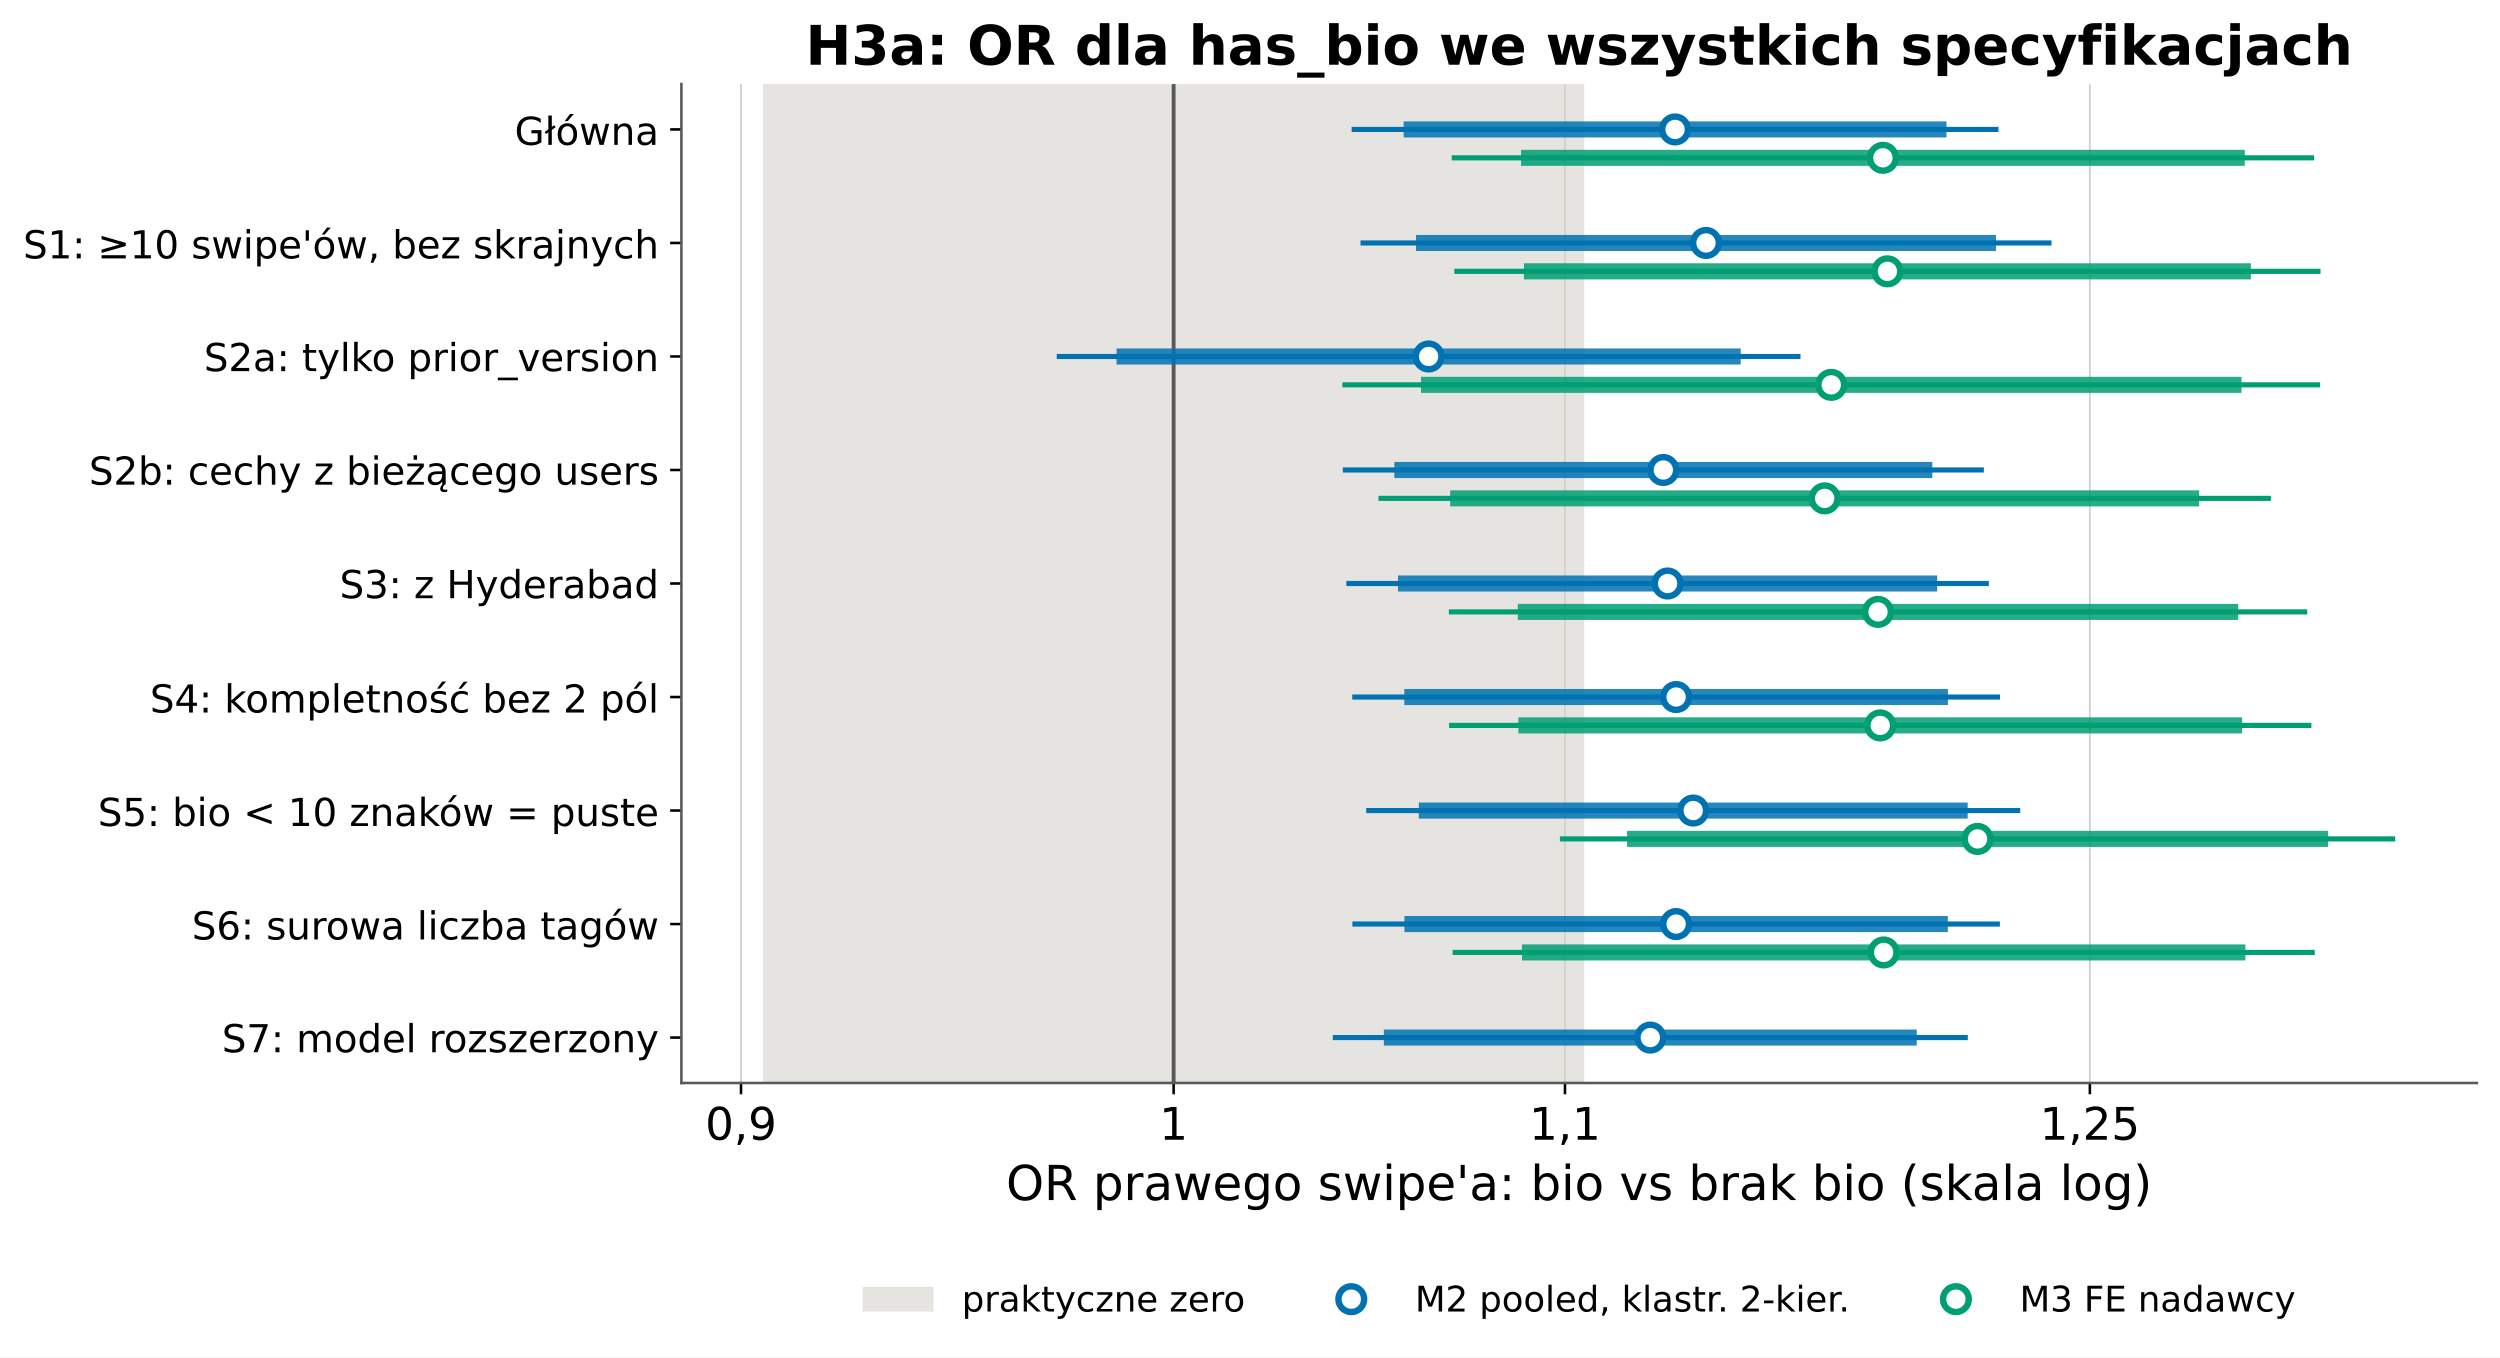
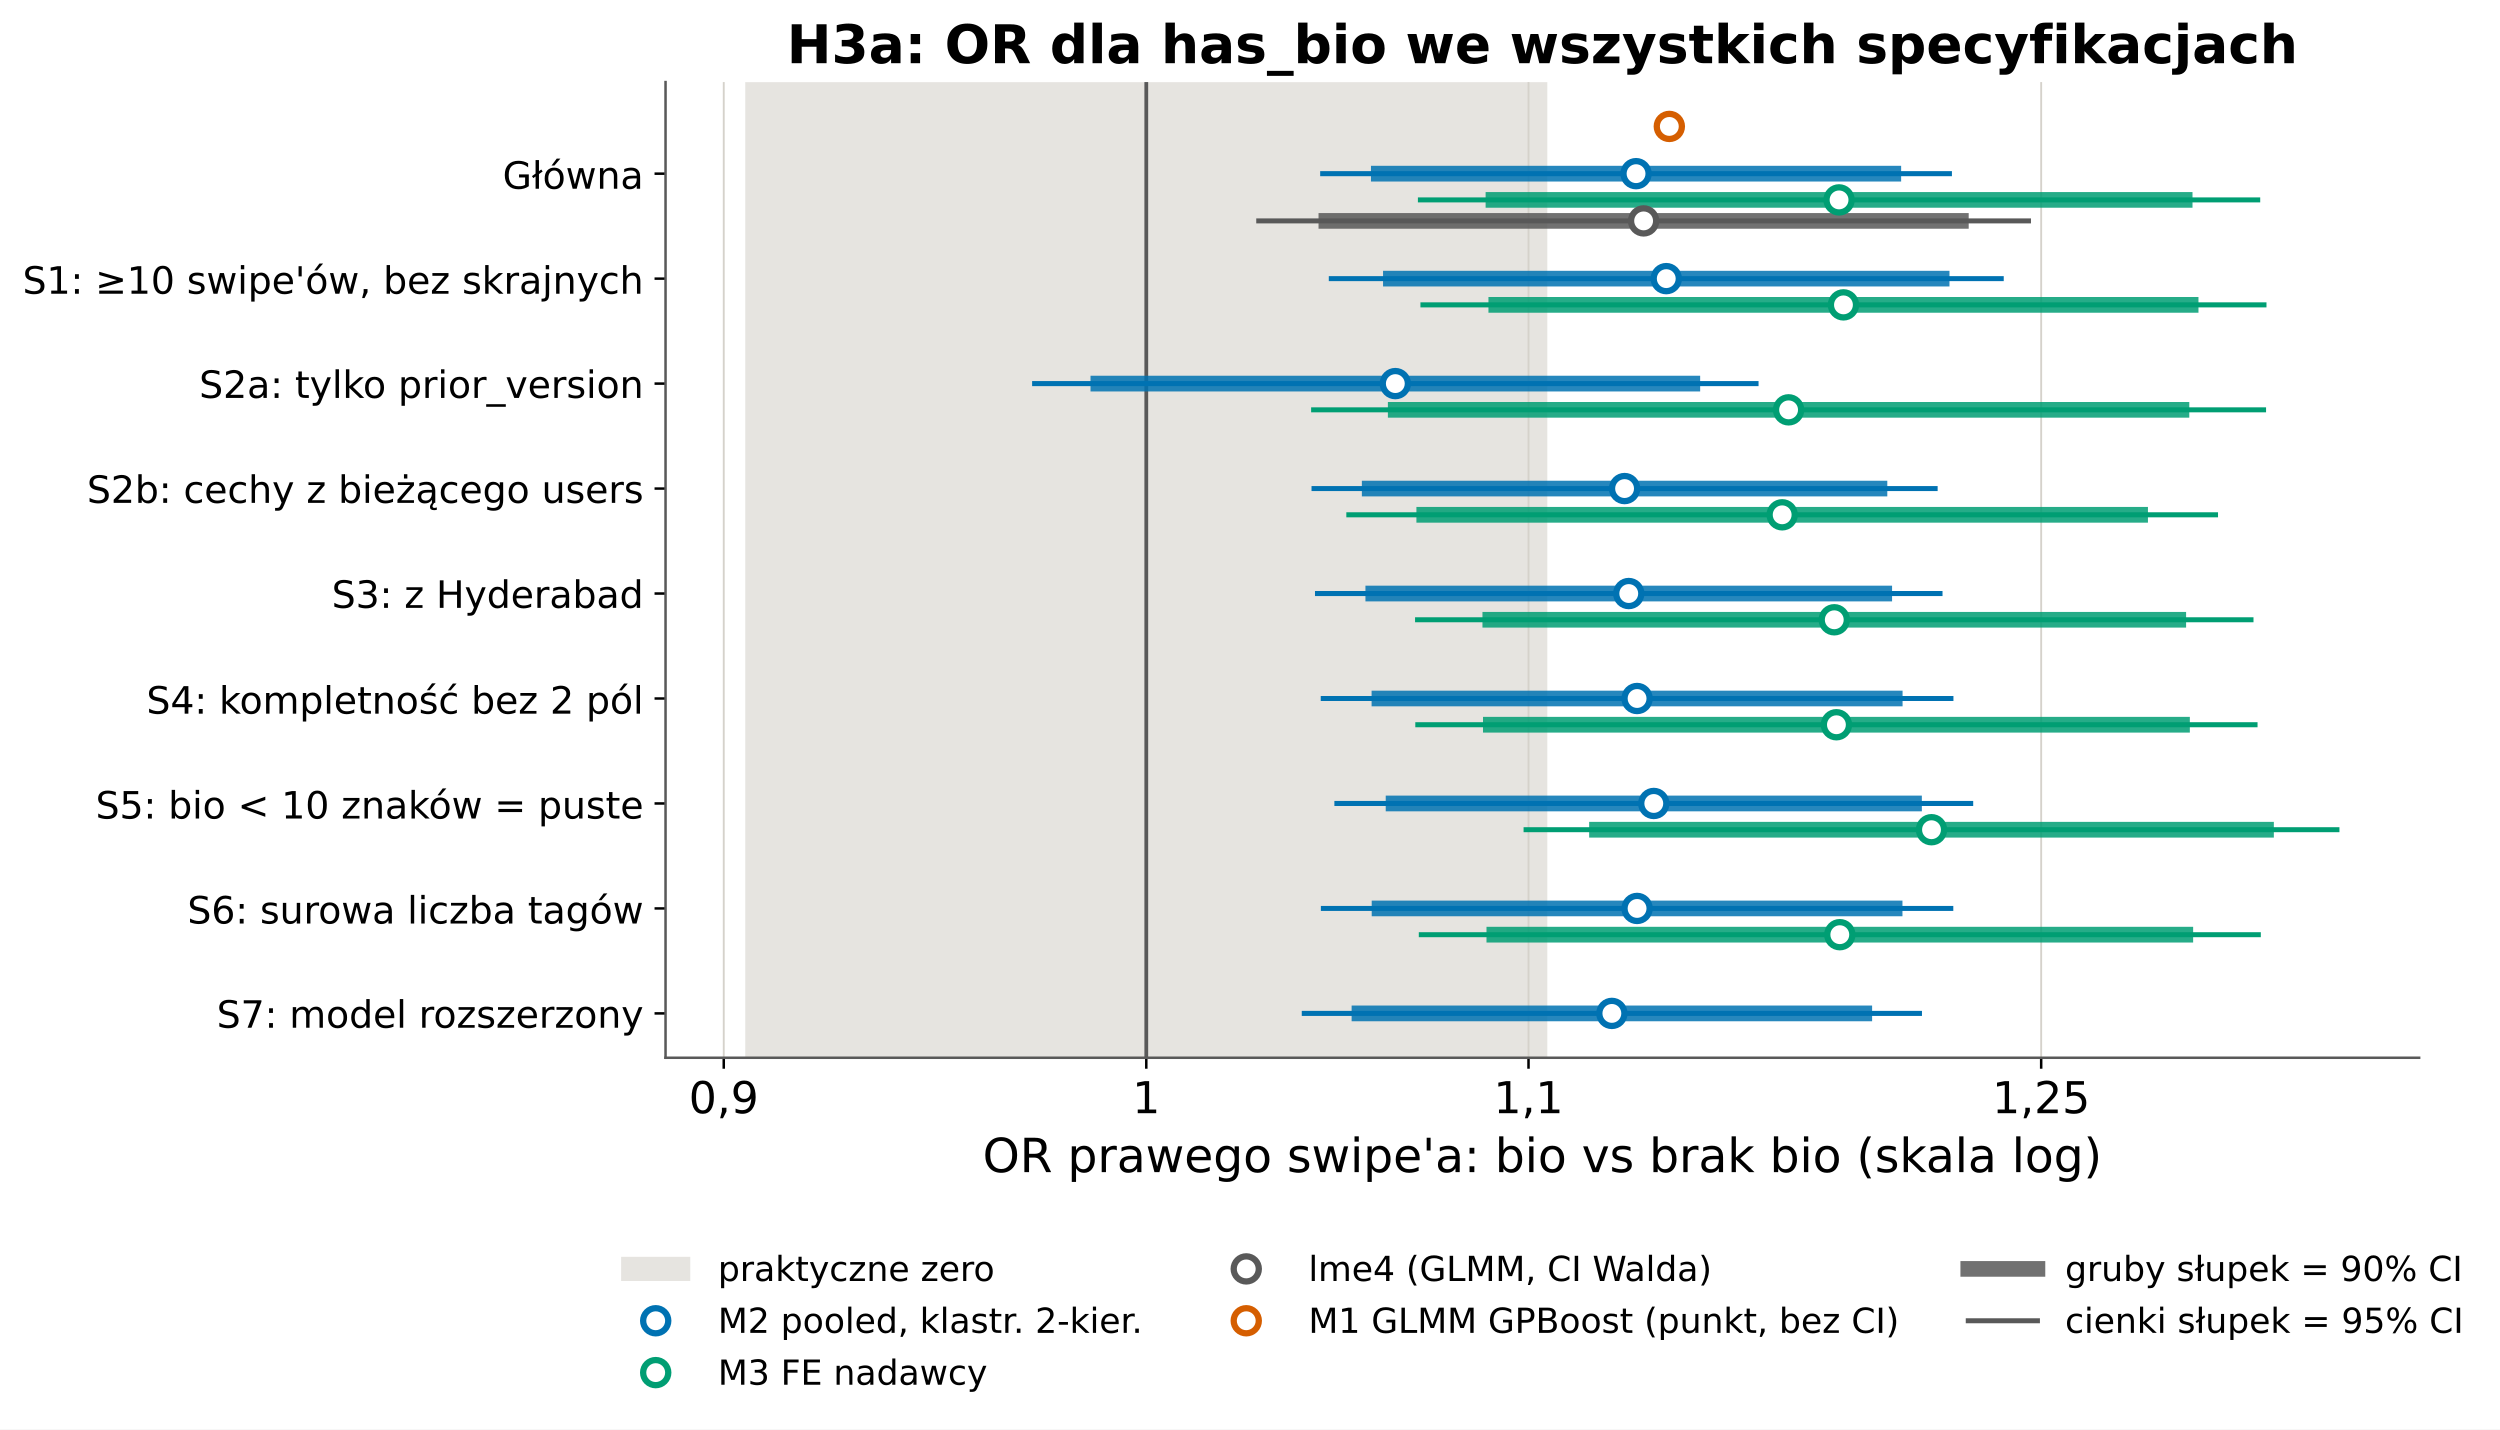
- <svg xmlns="http://www.w3.org/2000/svg" xmlns:xlink="http://www.w3.org/1999/xlink" width="776.976pt" height="421.861pt" viewBox="0 0 776.976 421.861" version="1.1">
+ <svg xmlns="http://www.w3.org/2000/svg" xmlns:xlink="http://www.w3.org/1999/xlink" width="795.506pt" height="454.863pt" viewBox="0 0 795.506 454.863" version="1.1">
  <defs>
    <style type="text/css">*{stroke-linejoin: round; stroke-linecap: butt}</style>
  </defs>
  <g id="figure_1">
    <g id="patch_1">
-       <path d="M 0 421.861 L 776.976 421.861 L 776.976 0 L 0 0 z " style="fill: #ffffff" />
+       <path d="M 0 454.863 L 795.506 454.863 L 795.506 0 L 0 0 z " style="fill: #ffffff" />
    </g>
    <g id="axes_1">
      <g id="patch_2">
        <path d="M 211.776 336.581 L 769.776 336.581 L 769.776 26.117 L 211.776 26.117 z " style="fill: #ffffff" />
      </g>
      <g id="matplotlib.axis_1">
        <g id="xtick_1">
          <g id="line2d_1">
-             <path d="M 230.299 336.581 L 230.299 26.117 " clip-path="url(#p1f4862383b)" style="fill: none; stroke: #d5d2cb; stroke-width: 0.6; stroke-linecap: square" />
+             <path d="M 230.299 336.581 L 230.299 26.117 " clip-path="url(#p6314458e68)" style="fill: none; stroke: #d5d2cb; stroke-width: 0.6; stroke-linecap: square" />
          </g>
          <g id="line2d_2">
            <defs>
-               <path id="m405047cd92" d="M 0 0 L 0 3.5 " style="stroke: #000000; stroke-width: 0.8" />
+               <path id="m872e230ffb" d="M 0 0 L 0 3.5 " style="stroke: #000000; stroke-width: 0.8" />
            </defs>
            <g>
-               <use xlink:href="#m405047cd92" x="230.299" y="336.581" style="stroke: #000000; stroke-width: 0.8" />
+               <use xlink:href="#m872e230ffb" x="230.299" y="336.581" style="stroke: #000000; stroke-width: 0.8" />
            </g>
          </g>
          <g id="text_1">
            <text style="font-size: 14px; font-family: 'DejaVu Sans', 'Bitstream Vera Sans', 'Computer Modern Sans Serif', 'Lucida Grande', 'Verdana', 'Geneva', 'Lucid', 'Arial', 'Helvetica', 'Avant Garde', sans-serif; text-anchor: middle" x="230.299" y="354.218" transform="rotate(-0 230.2993 354.2181)">0,9</text>
          </g>
        </g>
        <g id="xtick_2">
          <g id="line2d_3">
-             <path d="M 364.751 336.581 L 364.751 26.117 " clip-path="url(#p1f4862383b)" style="fill: none; stroke: #d5d2cb; stroke-width: 0.6; stroke-linecap: square" />
+             <path d="M 364.751 336.581 L 364.751 26.117 " clip-path="url(#p6314458e68)" style="fill: none; stroke: #d5d2cb; stroke-width: 0.6; stroke-linecap: square" />
          </g>
          <g id="line2d_4">
            <g>
-               <use xlink:href="#m405047cd92" x="364.751" y="336.581" style="stroke: #000000; stroke-width: 0.8" />
+               <use xlink:href="#m872e230ffb" x="364.751" y="336.581" style="stroke: #000000; stroke-width: 0.8" />
            </g>
          </g>
          <g id="text_2">
            <text style="font-size: 14px; font-family: 'DejaVu Sans', 'Bitstream Vera Sans', 'Computer Modern Sans Serif', 'Lucida Grande', 'Verdana', 'Geneva', 'Lucid', 'Arial', 'Helvetica', 'Avant Garde', sans-serif; text-anchor: middle" x="364.751" y="354.218" transform="rotate(-0 364.7507 354.2181)">1</text>
          </g>
        </g>
        <g id="xtick_3">
          <g id="line2d_5">
-             <path d="M 486.377 336.581 L 486.377 26.117 " clip-path="url(#p1f4862383b)" style="fill: none; stroke: #d5d2cb; stroke-width: 0.6; stroke-linecap: square" />
+             <path d="M 486.377 336.581 L 486.377 26.117 " clip-path="url(#p6314458e68)" style="fill: none; stroke: #d5d2cb; stroke-width: 0.6; stroke-linecap: square" />
          </g>
          <g id="line2d_6">
            <g>
-               <use xlink:href="#m405047cd92" x="486.377" y="336.581" style="stroke: #000000; stroke-width: 0.8" />
+               <use xlink:href="#m872e230ffb" x="486.377" y="336.581" style="stroke: #000000; stroke-width: 0.8" />
            </g>
          </g>
          <g id="text_3">
            <text style="font-size: 14px; font-family: 'DejaVu Sans', 'Bitstream Vera Sans', 'Computer Modern Sans Serif', 'Lucida Grande', 'Verdana', 'Geneva', 'Lucid', 'Arial', 'Helvetica', 'Avant Garde', sans-serif; text-anchor: middle" x="486.377" y="354.218" transform="rotate(-0 486.3767 354.2181)">1,1</text>
          </g>
        </g>
        <g id="xtick_4">
          <g id="line2d_7">
-             <path d="M 649.506 336.581 L 649.506 26.117 " clip-path="url(#p1f4862383b)" style="fill: none; stroke: #d5d2cb; stroke-width: 0.6; stroke-linecap: square" />
+             <path d="M 649.506 336.581 L 649.506 26.117 " clip-path="url(#p6314458e68)" style="fill: none; stroke: #d5d2cb; stroke-width: 0.6; stroke-linecap: square" />
          </g>
          <g id="line2d_8">
            <g>
-               <use xlink:href="#m405047cd92" x="649.506" y="336.581" style="stroke: #000000; stroke-width: 0.8" />
+               <use xlink:href="#m872e230ffb" x="649.506" y="336.581" style="stroke: #000000; stroke-width: 0.8" />
            </g>
          </g>
          <g id="text_4">
            <text style="font-size: 14px; font-family: 'DejaVu Sans', 'Bitstream Vera Sans', 'Computer Modern Sans Serif', 'Lucida Grande', 'Verdana', 'Geneva', 'Lucid', 'Arial', 'Helvetica', 'Avant Garde', sans-serif; text-anchor: middle" x="649.506" y="354.218" transform="rotate(-0 649.5059 354.2181)">1,25</text>
          </g>
        </g>
        <g id="text_5">
          <text style="font-size: 15px; font-family: 'DejaVu Sans', 'Bitstream Vera Sans', 'Computer Modern Sans Serif', 'Lucida Grande', 'Verdana', 'Geneva', 'Lucid', 'Arial', 'Helvetica', 'Avant Garde', sans-serif; text-anchor: middle" x="490.776" y="372.979" transform="rotate(-0 490.7763 372.979)">OR prawego swipe'a: bio vs brak bio (skala log)</text>
        </g>
      </g>
      <g id="matplotlib.axis_2">
        <g id="ytick_1">
          <g id="line2d_9">
            <defs>
-               <path id="mf02995261e" d="M 0 0 L -3.5 0 " style="stroke: #000000; stroke-width: 0.8" />
+               <path id="ma5d83b7973" d="M 0 0 L -3.5 0 " style="stroke: #000000; stroke-width: 0.8" />
            </defs>
            <g>
-               <use xlink:href="#mf02995261e" x="211.776" y="40.229" style="stroke: #000000; stroke-width: 0.8" />
+               <use xlink:href="#ma5d83b7973" x="211.776" y="55.26" style="stroke: #000000; stroke-width: 0.8" />
            </g>
          </g>
          <g id="text_6">
-             <text style="font-size: 12px; font-family: 'DejaVu Sans', 'Bitstream Vera Sans', 'Computer Modern Sans Serif', 'Lucida Grande', 'Verdana', 'Geneva', 'Lucid', 'Arial', 'Helvetica', 'Avant Garde', sans-serif; text-anchor: end" x="204.776" y="45.028" transform="rotate(-0 204.7763 45.02841)">Główna</text>
+             <text style="font-size: 12px; font-family: 'DejaVu Sans', 'Bitstream Vera Sans', 'Computer Modern Sans Serif', 'Lucida Grande', 'Verdana', 'Geneva', 'Lucid', 'Arial', 'Helvetica', 'Avant Garde', sans-serif; text-anchor: end" x="204.776" y="60.059" transform="rotate(-0 204.7763 60.05894)">Główna</text>
          </g>
        </g>
        <g id="ytick_2">
          <g id="line2d_10">
            <g>
-               <use xlink:href="#mf02995261e" x="211.776" y="75.509" style="stroke: #000000; stroke-width: 0.8" />
+               <use xlink:href="#ma5d83b7973" x="211.776" y="88.661" style="stroke: #000000; stroke-width: 0.8" />
            </g>
          </g>
          <g id="text_7">
-             <text style="font-size: 12px; font-family: 'DejaVu Sans', 'Bitstream Vera Sans', 'Computer Modern Sans Serif', 'Lucida Grande', 'Verdana', 'Geneva', 'Lucid', 'Arial', 'Helvetica', 'Avant Garde', sans-serif; text-anchor: end" x="204.776" y="80.308" transform="rotate(-0 204.7763 80.30841)">S1: ≥10 swipe'ów, bez skrajnych</text>
+             <text style="font-size: 12px; font-family: 'DejaVu Sans', 'Bitstream Vera Sans', 'Computer Modern Sans Serif', 'Lucida Grande', 'Verdana', 'Geneva', 'Lucid', 'Arial', 'Helvetica', 'Avant Garde', sans-serif; text-anchor: end" x="204.776" y="93.46" transform="rotate(-0 204.7763 93.46012)">S1: ≥10 swipe'ów, bez skrajnych</text>
          </g>
        </g>
        <g id="ytick_3">
          <g id="line2d_11">
            <g>
-               <use xlink:href="#mf02995261e" x="211.776" y="110.789" style="stroke: #000000; stroke-width: 0.8" />
+               <use xlink:href="#ma5d83b7973" x="211.776" y="122.062" style="stroke: #000000; stroke-width: 0.8" />
            </g>
          </g>
          <g id="text_8">
-             <text style="font-size: 12px; font-family: 'DejaVu Sans', 'Bitstream Vera Sans', 'Computer Modern Sans Serif', 'Lucida Grande', 'Verdana', 'Geneva', 'Lucid', 'Arial', 'Helvetica', 'Avant Garde', sans-serif; text-anchor: end" x="204.776" y="115.348" transform="rotate(-0 204.7763 115.3484)">S2a: tylko prior_version</text>
+             <text style="font-size: 12px; font-family: 'DejaVu Sans', 'Bitstream Vera Sans', 'Computer Modern Sans Serif', 'Lucida Grande', 'Verdana', 'Geneva', 'Lucid', 'Arial', 'Helvetica', 'Avant Garde', sans-serif; text-anchor: end" x="204.776" y="126.621" transform="rotate(-0 204.7763 126.6213)">S2a: tylko prior_version</text>
          </g>
        </g>
        <g id="ytick_4">
          <g id="line2d_12">
            <g>
-               <use xlink:href="#mf02995261e" x="211.776" y="146.069" style="stroke: #000000; stroke-width: 0.8" />
+               <use xlink:href="#ma5d83b7973" x="211.776" y="155.463" style="stroke: #000000; stroke-width: 0.8" />
            </g>
          </g>
          <g id="text_9">
-             <text style="font-size: 12px; font-family: 'DejaVu Sans', 'Bitstream Vera Sans', 'Computer Modern Sans Serif', 'Lucida Grande', 'Verdana', 'Geneva', 'Lucid', 'Arial', 'Helvetica', 'Avant Garde', sans-serif; text-anchor: end" x="204.776" y="150.628" transform="rotate(-0 204.7763 150.6284)">S2b: cechy z bieżącego users</text>
+             <text style="font-size: 12px; font-family: 'DejaVu Sans', 'Bitstream Vera Sans', 'Computer Modern Sans Serif', 'Lucida Grande', 'Verdana', 'Geneva', 'Lucid', 'Arial', 'Helvetica', 'Avant Garde', sans-serif; text-anchor: end" x="204.776" y="160.022" transform="rotate(-0 204.7763 160.0225)">S2b: cechy z bieżącego users</text>
          </g>
        </g>
        <g id="ytick_5">
          <g id="line2d_13">
            <g>
-               <use xlink:href="#mf02995261e" x="211.776" y="181.349" style="stroke: #000000; stroke-width: 0.8" />
+               <use xlink:href="#ma5d83b7973" x="211.776" y="188.865" style="stroke: #000000; stroke-width: 0.8" />
            </g>
          </g>
          <g id="text_10">
-             <text style="font-size: 12px; font-family: 'DejaVu Sans', 'Bitstream Vera Sans', 'Computer Modern Sans Serif', 'Lucida Grande', 'Verdana', 'Geneva', 'Lucid', 'Arial', 'Helvetica', 'Avant Garde', sans-serif; text-anchor: end" x="204.776" y="185.908" transform="rotate(-0 204.7763 185.9084)">S3: z Hyderabad</text>
+             <text style="font-size: 12px; font-family: 'DejaVu Sans', 'Bitstream Vera Sans', 'Computer Modern Sans Serif', 'Lucida Grande', 'Verdana', 'Geneva', 'Lucid', 'Arial', 'Helvetica', 'Avant Garde', sans-serif; text-anchor: end" x="204.776" y="193.424" transform="rotate(-0 204.7763 193.4237)">S3: z Hyderabad</text>
          </g>
        </g>
        <g id="ytick_6">
          <g id="line2d_14">
            <g>
-               <use xlink:href="#mf02995261e" x="211.776" y="216.629" style="stroke: #000000; stroke-width: 0.8" />
+               <use xlink:href="#ma5d83b7973" x="211.776" y="222.266" style="stroke: #000000; stroke-width: 0.8" />
            </g>
          </g>
          <g id="text_11">
-             <text style="font-size: 12px; font-family: 'DejaVu Sans', 'Bitstream Vera Sans', 'Computer Modern Sans Serif', 'Lucida Grande', 'Verdana', 'Geneva', 'Lucid', 'Arial', 'Helvetica', 'Avant Garde', sans-serif; text-anchor: end" x="204.776" y="221.449" transform="rotate(-0 204.7763 221.449)">S4: kompletność bez 2 pól</text>
+             <text style="font-size: 12px; font-family: 'DejaVu Sans', 'Bitstream Vera Sans', 'Computer Modern Sans Serif', 'Lucida Grande', 'Verdana', 'Geneva', 'Lucid', 'Arial', 'Helvetica', 'Avant Garde', sans-serif; text-anchor: end" x="204.776" y="227.085" transform="rotate(-0 204.7763 227.0855)">S4: kompletność bez 2 pól</text>
          </g>
        </g>
        <g id="ytick_7">
          <g id="line2d_15">
            <g>
-               <use xlink:href="#mf02995261e" x="211.776" y="251.909" style="stroke: #000000; stroke-width: 0.8" />
+               <use xlink:href="#ma5d83b7973" x="211.776" y="255.667" style="stroke: #000000; stroke-width: 0.8" />
            </g>
          </g>
          <g id="text_12">
-             <text style="font-size: 12px; font-family: 'DejaVu Sans', 'Bitstream Vera Sans', 'Computer Modern Sans Serif', 'Lucida Grande', 'Verdana', 'Geneva', 'Lucid', 'Arial', 'Helvetica', 'Avant Garde', sans-serif; text-anchor: end" x="204.776" y="256.708" transform="rotate(-0 204.7763 256.7084)">S5: bio &lt; 10 znaków = puste</text>
+             <text style="font-size: 12px; font-family: 'DejaVu Sans', 'Bitstream Vera Sans', 'Computer Modern Sans Serif', 'Lucida Grande', 'Verdana', 'Geneva', 'Lucid', 'Arial', 'Helvetica', 'Avant Garde', sans-serif; text-anchor: end" x="204.776" y="260.466" transform="rotate(-0 204.7763 260.466)">S5: bio &lt; 10 znaków = puste</text>
          </g>
        </g>
        <g id="ytick_8">
          <g id="line2d_16">
            <g>
-               <use xlink:href="#mf02995261e" x="211.776" y="287.189" style="stroke: #000000; stroke-width: 0.8" />
+               <use xlink:href="#ma5d83b7973" x="211.776" y="289.068" style="stroke: #000000; stroke-width: 0.8" />
            </g>
          </g>
          <g id="text_13">
-             <text style="font-size: 12px; font-family: 'DejaVu Sans', 'Bitstream Vera Sans', 'Computer Modern Sans Serif', 'Lucida Grande', 'Verdana', 'Geneva', 'Lucid', 'Arial', 'Helvetica', 'Avant Garde', sans-serif; text-anchor: end" x="204.776" y="291.988" transform="rotate(-0 204.7763 291.9884)">S6: surowa liczba tagów</text>
+             <text style="font-size: 12px; font-family: 'DejaVu Sans', 'Bitstream Vera Sans', 'Computer Modern Sans Serif', 'Lucida Grande', 'Verdana', 'Geneva', 'Lucid', 'Arial', 'Helvetica', 'Avant Garde', sans-serif; text-anchor: end" x="204.776" y="293.867" transform="rotate(-0 204.7763 293.8672)">S6: surowa liczba tagów</text>
          </g>
        </g>
        <g id="ytick_9">
          <g id="line2d_17">
            <g>
-               <use xlink:href="#mf02995261e" x="211.776" y="322.469" style="stroke: #000000; stroke-width: 0.8" />
+               <use xlink:href="#ma5d83b7973" x="211.776" y="322.469" style="stroke: #000000; stroke-width: 0.8" />
            </g>
          </g>
          <g id="text_14">
            <text style="font-size: 12px; font-family: 'DejaVu Sans', 'Bitstream Vera Sans', 'Computer Modern Sans Serif', 'Lucida Grande', 'Verdana', 'Geneva', 'Lucid', 'Arial', 'Helvetica', 'Avant Garde', sans-serif; text-anchor: end" x="204.776" y="327.028" transform="rotate(-0 204.7763 327.0284)">S7: model rozszerzony</text>
          </g>
        </g>
      </g>
      <g id="patch_3">
-         <path d="M 237.14 336.581 L 492.361 336.581 L 492.361 26.117 L 237.14 26.117 z " clip-path="url(#p1f4862383b)" style="fill: #d5d2cb; opacity: 0.6" />
+         <path d="M 237.14 336.581 L 492.361 336.581 L 492.361 26.117 L 237.14 26.117 z " clip-path="url(#p6314458e68)" style="fill: #d5d2cb; opacity: 0.6" />
      </g>
      <g id="line2d_18">
-         <path d="M 364.751 336.581 L 364.751 26.117 " clip-path="url(#p1f4862383b)" style="fill: none; stroke: #595959; stroke-width: 1.2; stroke-linecap: square" />
+         <path d="M 364.751 336.581 L 364.751 26.117 " clip-path="url(#p6314458e68)" style="fill: none; stroke: #595959; stroke-width: 1.2; stroke-linecap: square" />
      </g>
      <g id="LineCollection_1">
-         <path d="M 420.082 40.229 L 621.108 40.229 " clip-path="url(#p1f4862383b)" style="fill: none; stroke: #0072b2; stroke-width: 1.6" />
+         <path d="M 420.082 55.26 L 621.108 55.26 " clip-path="url(#p6314458e68)" style="fill: none; stroke: #0072b2; stroke-width: 1.6" />
      </g>
      <g id="LineCollection_2">
-         <path d="M 436.242 40.229 L 604.949 40.229 " clip-path="url(#p1f4862383b)" style="fill: none; stroke: #0072b2; stroke-opacity: 0.85; stroke-width: 5" />
+         <path d="M 436.242 55.26 L 604.949 55.26 " clip-path="url(#p6314458e68)" style="fill: none; stroke: #0072b2; stroke-opacity: 0.85; stroke-width: 5" />
      </g>
      <g id="LineCollection_3">
-         <path d="M 451.178 49.049 L 719.206 49.049 " clip-path="url(#p1f4862383b)" style="fill: none; stroke: #009e73; stroke-width: 1.6" />
+         <path d="M 451.178 63.61 L 719.206 63.61 " clip-path="url(#p6314458e68)" style="fill: none; stroke: #009e73; stroke-width: 1.6" />
      </g>
      <g id="LineCollection_4">
-         <path d="M 472.724 49.049 L 697.66 49.049 " clip-path="url(#p1f4862383b)" style="fill: none; stroke: #009e73; stroke-opacity: 0.85; stroke-width: 5" />
+         <path d="M 472.724 63.61 L 697.66 63.61 " clip-path="url(#p6314458e68)" style="fill: none; stroke: #009e73; stroke-opacity: 0.85; stroke-width: 5" />
      </g>
      <g id="LineCollection_5">
-         <path d="M 422.825 75.509 L 637.594 75.509 " clip-path="url(#p1f4862383b)" style="fill: none; stroke: #0072b2; stroke-width: 1.6" />
+         <path d="M 422.825 88.661 L 637.594 88.661 " clip-path="url(#p6314458e68)" style="fill: none; stroke: #0072b2; stroke-width: 1.6" />
      </g>
      <g id="LineCollection_6">
-         <path d="M 440.089 75.509 L 620.329 75.509 " clip-path="url(#p1f4862383b)" style="fill: none; stroke: #0072b2; stroke-opacity: 0.85; stroke-width: 5" />
+         <path d="M 440.089 88.661 L 620.329 88.661 " clip-path="url(#p6314458e68)" style="fill: none; stroke: #0072b2; stroke-opacity: 0.85; stroke-width: 5" />
      </g>
      <g id="LineCollection_7">
-         <path d="M 451.985 84.329 L 721.199 84.329 " clip-path="url(#p1f4862383b)" style="fill: none; stroke: #009e73; stroke-width: 1.6" />
+         <path d="M 451.985 97.011 L 721.199 97.011 " clip-path="url(#p6314458e68)" style="fill: none; stroke: #009e73; stroke-width: 1.6" />
      </g>
      <g id="LineCollection_8">
-         <path d="M 473.627 84.329 L 699.558 84.329 " clip-path="url(#p1f4862383b)" style="fill: none; stroke: #009e73; stroke-opacity: 0.85; stroke-width: 5" />
+         <path d="M 473.627 97.011 L 699.558 97.011 " clip-path="url(#p6314458e68)" style="fill: none; stroke: #009e73; stroke-opacity: 0.85; stroke-width: 5" />
      </g>
      <g id="LineCollection_9">
-         <path d="M 328.421 110.789 L 559.575 110.789 " clip-path="url(#p1f4862383b)" style="fill: none; stroke: #0072b2; stroke-width: 1.6" />
+         <path d="M 328.421 122.062 L 559.575 122.062 " clip-path="url(#p6314458e68)" style="fill: none; stroke: #0072b2; stroke-width: 1.6" />
      </g>
      <g id="LineCollection_10">
-         <path d="M 347.003 110.789 L 540.994 110.789 " clip-path="url(#p1f4862383b)" style="fill: none; stroke: #0072b2; stroke-opacity: 0.85; stroke-width: 5" />
+         <path d="M 347.003 122.062 L 540.994 122.062 " clip-path="url(#p6314458e68)" style="fill: none; stroke: #0072b2; stroke-opacity: 0.85; stroke-width: 5" />
      </g>
      <g id="LineCollection_11">
-         <path d="M 417.202 119.609 L 721.068 119.609 " clip-path="url(#p1f4862383b)" style="fill: none; stroke: #009e73; stroke-width: 1.6" />
+         <path d="M 417.202 130.413 L 721.068 130.413 " clip-path="url(#p6314458e68)" style="fill: none; stroke: #009e73; stroke-width: 1.6" />
      </g>
      <g id="LineCollection_12">
-         <path d="M 441.629 119.609 L 696.641 119.609 " clip-path="url(#p1f4862383b)" style="fill: none; stroke: #009e73; stroke-opacity: 0.85; stroke-width: 5" />
+         <path d="M 441.629 130.413 L 696.641 130.413 " clip-path="url(#p6314458e68)" style="fill: none; stroke: #009e73; stroke-opacity: 0.85; stroke-width: 5" />
      </g>
      <g id="LineCollection_13">
-         <path d="M 417.331 146.069 L 616.561 146.069 " clip-path="url(#p1f4862383b)" style="fill: none; stroke: #0072b2; stroke-width: 1.6" />
+         <path d="M 417.331 155.463 L 616.561 155.463 " clip-path="url(#p6314458e68)" style="fill: none; stroke: #0072b2; stroke-width: 1.6" />
      </g>
      <g id="LineCollection_14">
-         <path d="M 433.347 146.069 L 600.545 146.069 " clip-path="url(#p1f4862383b)" style="fill: none; stroke: #0072b2; stroke-opacity: 0.85; stroke-width: 5" />
+         <path d="M 433.347 155.463 L 600.545 155.463 " clip-path="url(#p6314458e68)" style="fill: none; stroke: #0072b2; stroke-opacity: 0.85; stroke-width: 5" />
      </g>
      <g id="LineCollection_15">
-         <path d="M 428.405 154.889 L 705.779 154.889 " clip-path="url(#p1f4862383b)" style="fill: none; stroke: #009e73; stroke-width: 1.6" />
+         <path d="M 428.405 163.814 L 705.779 163.814 " clip-path="url(#p6314458e68)" style="fill: none; stroke: #009e73; stroke-width: 1.6" />
      </g>
      <g id="LineCollection_16">
-         <path d="M 450.702 154.889 L 683.482 154.889 " clip-path="url(#p1f4862383b)" style="fill: none; stroke: #009e73; stroke-opacity: 0.85; stroke-width: 5" />
+         <path d="M 450.702 163.814 L 683.482 163.814 " clip-path="url(#p6314458e68)" style="fill: none; stroke: #009e73; stroke-opacity: 0.85; stroke-width: 5" />
      </g>
      <g id="LineCollection_17">
-         <path d="M 418.433 181.349 L 618.114 181.349 " clip-path="url(#p1f4862383b)" style="fill: none; stroke: #0072b2; stroke-width: 1.6" />
+         <path d="M 418.433 188.865 L 618.114 188.865 " clip-path="url(#p6314458e68)" style="fill: none; stroke: #0072b2; stroke-width: 1.6" />
      </g>
      <g id="LineCollection_18">
-         <path d="M 434.485 181.349 L 602.063 181.349 " clip-path="url(#p1f4862383b)" style="fill: none; stroke: #0072b2; stroke-opacity: 0.85; stroke-width: 5" />
+         <path d="M 434.485 188.865 L 602.063 188.865 " clip-path="url(#p6314458e68)" style="fill: none; stroke: #0072b2; stroke-opacity: 0.85; stroke-width: 5" />
      </g>
      <g id="LineCollection_19">
-         <path d="M 450.273 190.169 L 717.068 190.169 " clip-path="url(#p1f4862383b)" style="fill: none; stroke: #009e73; stroke-width: 1.6" />
+         <path d="M 450.273 197.215 L 717.068 197.215 " clip-path="url(#p6314458e68)" style="fill: none; stroke: #009e73; stroke-width: 1.6" />
      </g>
      <g id="LineCollection_20">
-         <path d="M 471.72 190.169 L 695.621 190.169 " clip-path="url(#p1f4862383b)" style="fill: none; stroke: #009e73; stroke-opacity: 0.85; stroke-width: 5" />
+         <path d="M 471.72 197.215 L 695.621 197.215 " clip-path="url(#p6314458e68)" style="fill: none; stroke: #009e73; stroke-opacity: 0.85; stroke-width: 5" />
      </g>
      <g id="LineCollection_21">
-         <path d="M 420.261 216.629 L 621.588 216.629 " clip-path="url(#p1f4862383b)" style="fill: none; stroke: #0072b2; stroke-width: 1.6" />
+         <path d="M 420.261 222.266 L 621.588 222.266 " clip-path="url(#p6314458e68)" style="fill: none; stroke: #0072b2; stroke-width: 1.6" />
      </g>
      <g id="LineCollection_22">
-         <path d="M 436.445 216.629 L 605.404 216.629 " clip-path="url(#p1f4862383b)" style="fill: none; stroke: #0072b2; stroke-opacity: 0.85; stroke-width: 5" />
+         <path d="M 436.445 222.266 L 605.404 222.266 " clip-path="url(#p6314458e68)" style="fill: none; stroke: #0072b2; stroke-opacity: 0.85; stroke-width: 5" />
      </g>
      <g id="LineCollection_23">
-         <path d="M 450.351 225.449 L 718.356 225.449 " clip-path="url(#p1f4862383b)" style="fill: none; stroke: #009e73; stroke-width: 1.6" />
+         <path d="M 450.351 230.616 L 718.356 230.616 " clip-path="url(#p6314458e68)" style="fill: none; stroke: #009e73; stroke-width: 1.6" />
      </g>
      <g id="LineCollection_24">
-         <path d="M 471.895 225.449 L 696.812 225.449 " clip-path="url(#p1f4862383b)" style="fill: none; stroke: #009e73; stroke-opacity: 0.85; stroke-width: 5" />
+         <path d="M 471.895 230.616 L 696.812 230.616 " clip-path="url(#p6314458e68)" style="fill: none; stroke: #009e73; stroke-opacity: 0.85; stroke-width: 5" />
      </g>
      <g id="LineCollection_25">
-         <path d="M 424.602 251.909 L 627.877 251.909 " clip-path="url(#p1f4862383b)" style="fill: none; stroke: #0072b2; stroke-width: 1.6" />
+         <path d="M 424.602 255.667 L 627.877 255.667 " clip-path="url(#p6314458e68)" style="fill: none; stroke: #0072b2; stroke-width: 1.6" />
      </g>
      <g id="LineCollection_26">
-         <path d="M 440.942 251.909 L 611.536 251.909 " clip-path="url(#p1f4862383b)" style="fill: none; stroke: #0072b2; stroke-opacity: 0.85; stroke-width: 5" />
+         <path d="M 440.942 255.667 L 611.536 255.667 " clip-path="url(#p6314458e68)" style="fill: none; stroke: #0072b2; stroke-opacity: 0.85; stroke-width: 5" />
      </g>
      <g id="LineCollection_27">
-         <path d="M 484.805 260.729 L 744.413 260.729 " clip-path="url(#p1f4862383b)" style="fill: none; stroke: #009e73; stroke-width: 1.6" />
+         <path d="M 484.805 264.017 L 744.413 264.017 " clip-path="url(#p6314458e68)" style="fill: none; stroke: #009e73; stroke-width: 1.6" />
      </g>
      <g id="LineCollection_28">
-         <path d="M 505.674 260.729 L 723.544 260.729 " clip-path="url(#p1f4862383b)" style="fill: none; stroke: #009e73; stroke-opacity: 0.85; stroke-width: 5" />
+         <path d="M 505.674 264.017 L 723.544 264.017 " clip-path="url(#p6314458e68)" style="fill: none; stroke: #009e73; stroke-opacity: 0.85; stroke-width: 5" />
      </g>
      <g id="LineCollection_29">
-         <path d="M 420.303 287.189 L 621.545 287.189 " clip-path="url(#p1f4862383b)" style="fill: none; stroke: #0072b2; stroke-width: 1.6" />
+         <path d="M 420.303 289.068 L 621.545 289.068 " clip-path="url(#p6314458e68)" style="fill: none; stroke: #0072b2; stroke-width: 1.6" />
      </g>
      <g id="LineCollection_30">
-         <path d="M 436.48 287.189 L 605.368 287.189 " clip-path="url(#p1f4862383b)" style="fill: none; stroke: #0072b2; stroke-opacity: 0.85; stroke-width: 5" />
+         <path d="M 436.48 289.068 L 605.368 289.068 " clip-path="url(#p6314458e68)" style="fill: none; stroke: #0072b2; stroke-opacity: 0.85; stroke-width: 5" />
      </g>
      <g id="LineCollection_31">
-         <path d="M 451.464 296.009 L 719.399 296.009 " clip-path="url(#p1f4862383b)" style="fill: none; stroke: #009e73; stroke-width: 1.6" />
+         <path d="M 451.464 297.418 L 719.399 297.418 " clip-path="url(#p6314458e68)" style="fill: none; stroke: #009e73; stroke-width: 1.6" />
      </g>
      <g id="LineCollection_32">
-         <path d="M 473.003 296.009 L 697.861 296.009 " clip-path="url(#p1f4862383b)" style="fill: none; stroke: #009e73; stroke-opacity: 0.85; stroke-width: 5" />
+         <path d="M 473.003 297.418 L 697.861 297.418 " clip-path="url(#p6314458e68)" style="fill: none; stroke: #009e73; stroke-opacity: 0.85; stroke-width: 5" />
      </g>
      <g id="LineCollection_33">
-         <path d="M 414.224 322.469 L 611.575 322.469 " clip-path="url(#p1f4862383b)" style="fill: none; stroke: #0072b2; stroke-width: 1.6" />
+         <path d="M 414.224 322.469 L 611.575 322.469 " clip-path="url(#p6314458e68)" style="fill: none; stroke: #0072b2; stroke-width: 1.6" />
      </g>
      <g id="LineCollection_34">
-         <path d="M 430.089 322.469 L 595.711 322.469 " clip-path="url(#p1f4862383b)" style="fill: none; stroke: #0072b2; stroke-opacity: 0.85; stroke-width: 5" />
+         <path d="M 430.089 322.469 L 595.711 322.469 " clip-path="url(#p6314458e68)" style="fill: none; stroke: #0072b2; stroke-opacity: 0.85; stroke-width: 5" />
+       </g>
+       <g id="LineCollection_35">
+         <path d="M 399.741 70.29 L 646.263 70.29 " clip-path="url(#p6314458e68)" style="fill: none; stroke: #595959; stroke-width: 1.6" />
+       </g>
+       <g id="LineCollection_36">
+         <path d="M 419.558 70.29 L 626.446 70.29 " clip-path="url(#p6314458e68)" style="fill: none; stroke: #595959; stroke-opacity: 0.85; stroke-width: 5" />
+       </g>
+       <g id="line2d_19">
+         <defs>
+           <path id="m37749122de" d="M 0 4 C 1.061 4 2.078 3.579 2.828 2.828 C 3.579 2.078 4 1.061 4 0 C 4 -1.061 3.579 -2.078 2.828 -2.828 C 2.078 -3.579 1.061 -4 0 -4 C -1.061 -4 -2.078 -3.579 -2.828 -2.828 C -3.579 -2.078 -4 -1.061 -4 0 C -4 1.061 -3.579 2.078 -2.828 2.828 C -2.078 3.579 -1.061 4 0 4 z " style="stroke: #d55e00; stroke-width: 2" />
+         </defs>
+         <g clip-path="url(#p6314458e68)">
+           <use xlink:href="#m37749122de" x="531.184" y="40.229" style="fill: #ffffff; stroke: #d55e00; stroke-width: 2" />
+         </g>
      </g>
      <g id="patch_4">
        <path d="M 211.776 336.581 L 211.776 26.117 " style="fill: none; stroke: #595959; stroke-width: 0.8; stroke-linejoin: miter; stroke-linecap: square" />
      </g>
      <g id="patch_5">
        <path d="M 211.776 336.581 L 769.776 336.581 " style="fill: none; stroke: #595959; stroke-width: 0.8; stroke-linejoin: miter; stroke-linecap: square" />
      </g>
-       <g id="line2d_19">
-         <defs>
-           <path id="m0cdddf015c" d="M 0 4 C 1.061 4 2.078 3.579 2.828 2.828 C 3.579 2.078 4 1.061 4 0 C 4 -1.061 3.579 -2.078 2.828 -2.828 C 2.078 -3.579 1.061 -4 0 -4 C -1.061 -4 -2.078 -3.579 -2.828 -2.828 C -3.579 -2.078 -4 -1.061 -4 0 C -4 1.061 -3.579 2.078 -2.828 2.828 C -2.078 3.579 -1.061 4 0 4 z " style="stroke: #0072b2; stroke-width: 2" />
-         </defs>
-         <g clip-path="url(#p1f4862383b)">
-           <use xlink:href="#m0cdddf015c" x="520.595" y="40.229" style="fill: #ffffff; stroke: #0072b2; stroke-width: 2" />
-         </g>
-       </g>
      <g id="line2d_20">
        <defs>
-           <path id="m637d0a3542" d="M 0 4 C 1.061 4 2.078 3.579 2.828 2.828 C 3.579 2.078 4 1.061 4 0 C 4 -1.061 3.579 -2.078 2.828 -2.828 C 2.078 -3.579 1.061 -4 0 -4 C -1.061 -4 -2.078 -3.579 -2.828 -2.828 C -3.579 -2.078 -4 -1.061 -4 0 C -4 1.061 -3.579 2.078 -2.828 2.828 C -2.078 3.579 -1.061 4 0 4 z " style="stroke: #009e73; stroke-width: 2" />
+           <path id="m2a2f072683" d="M 0 4 C 1.061 4 2.078 3.579 2.828 2.828 C 3.579 2.078 4 1.061 4 0 C 4 -1.061 3.579 -2.078 2.828 -2.828 C 2.078 -3.579 1.061 -4 0 -4 C -1.061 -4 -2.078 -3.579 -2.828 -2.828 C -3.579 -2.078 -4 -1.061 -4 0 C -4 1.061 -3.579 2.078 -2.828 2.828 C -2.078 3.579 -1.061 4 0 4 z " style="stroke: #0072b2; stroke-width: 2" />
        </defs>
-         <g clip-path="url(#p1f4862383b)">
-           <use xlink:href="#m637d0a3542" x="585.192" y="49.049" style="fill: #ffffff; stroke: #009e73; stroke-width: 2" />
+         <g clip-path="url(#p6314458e68)">
+           <use xlink:href="#m2a2f072683" x="520.595" y="55.26" style="fill: #ffffff; stroke: #0072b2; stroke-width: 2" />
        </g>
      </g>
      <g id="line2d_21">
-         <g clip-path="url(#p1f4862383b)">
-           <use xlink:href="#m0cdddf015c" x="530.209" y="75.509" style="fill: #ffffff; stroke: #0072b2; stroke-width: 2" />
+         <defs>
+           <path id="m4f04697fcb" d="M 0 4 C 1.061 4 2.078 3.579 2.828 2.828 C 3.579 2.078 4 1.061 4 0 C 4 -1.061 3.579 -2.078 2.828 -2.828 C 2.078 -3.579 1.061 -4 0 -4 C -1.061 -4 -2.078 -3.579 -2.828 -2.828 C -3.579 -2.078 -4 -1.061 -4 0 C -4 1.061 -3.579 2.078 -2.828 2.828 C -2.078 3.579 -1.061 4 0 4 z " style="stroke: #009e73; stroke-width: 2" />
+         </defs>
+         <g clip-path="url(#p6314458e68)">
+           <use xlink:href="#m4f04697fcb" x="585.192" y="63.61" style="fill: #ffffff; stroke: #009e73; stroke-width: 2" />
        </g>
      </g>
      <g id="line2d_22">
-         <g clip-path="url(#p1f4862383b)">
-           <use xlink:href="#m637d0a3542" x="586.592" y="84.329" style="fill: #ffffff; stroke: #009e73; stroke-width: 2" />
+         <g clip-path="url(#p6314458e68)">
+           <use xlink:href="#m2a2f072683" x="530.209" y="88.661" style="fill: #ffffff; stroke: #0072b2; stroke-width: 2" />
        </g>
      </g>
      <g id="line2d_23">
-         <g clip-path="url(#p1f4862383b)">
-           <use xlink:href="#m0cdddf015c" x="443.998" y="110.789" style="fill: #ffffff; stroke: #0072b2; stroke-width: 2" />
+         <g clip-path="url(#p6314458e68)">
+           <use xlink:href="#m4f04697fcb" x="586.592" y="97.011" style="fill: #ffffff; stroke: #009e73; stroke-width: 2" />
        </g>
      </g>
      <g id="line2d_24">
-         <g clip-path="url(#p1f4862383b)">
-           <use xlink:href="#m637d0a3542" x="569.135" y="119.609" style="fill: #ffffff; stroke: #009e73; stroke-width: 2" />
+         <g clip-path="url(#p6314458e68)">
+           <use xlink:href="#m2a2f072683" x="443.998" y="122.062" style="fill: #ffffff; stroke: #0072b2; stroke-width: 2" />
        </g>
      </g>
      <g id="line2d_25">
-         <g clip-path="url(#p1f4862383b)">
-           <use xlink:href="#m0cdddf015c" x="516.946" y="146.069" style="fill: #ffffff; stroke: #0072b2; stroke-width: 2" />
+         <g clip-path="url(#p6314458e68)">
+           <use xlink:href="#m4f04697fcb" x="569.135" y="130.413" style="fill: #ffffff; stroke: #009e73; stroke-width: 2" />
        </g>
      </g>
      <g id="line2d_26">
-         <g clip-path="url(#p1f4862383b)">
-           <use xlink:href="#m637d0a3542" x="567.092" y="154.889" style="fill: #ffffff; stroke: #009e73; stroke-width: 2" />
+         <g clip-path="url(#p6314458e68)">
+           <use xlink:href="#m2a2f072683" x="516.946" y="155.463" style="fill: #ffffff; stroke: #0072b2; stroke-width: 2" />
        </g>
      </g>
      <g id="line2d_27">
-         <g clip-path="url(#p1f4862383b)">
-           <use xlink:href="#m0cdddf015c" x="518.274" y="181.349" style="fill: #ffffff; stroke: #0072b2; stroke-width: 2" />
+         <g clip-path="url(#p6314458e68)">
+           <use xlink:href="#m4f04697fcb" x="567.092" y="163.814" style="fill: #ffffff; stroke: #009e73; stroke-width: 2" />
        </g>
      </g>
      <g id="line2d_28">
-         <g clip-path="url(#p1f4862383b)">
-           <use xlink:href="#m637d0a3542" x="583.67" y="190.169" style="fill: #ffffff; stroke: #009e73; stroke-width: 2" />
+         <g clip-path="url(#p6314458e68)">
+           <use xlink:href="#m2a2f072683" x="518.274" y="188.865" style="fill: #ffffff; stroke: #0072b2; stroke-width: 2" />
        </g>
      </g>
      <g id="line2d_29">
-         <g clip-path="url(#p1f4862383b)">
-           <use xlink:href="#m0cdddf015c" x="520.925" y="216.629" style="fill: #ffffff; stroke: #0072b2; stroke-width: 2" />
+         <g clip-path="url(#p6314458e68)">
+           <use xlink:href="#m4f04697fcb" x="583.67" y="197.215" style="fill: #ffffff; stroke: #009e73; stroke-width: 2" />
        </g>
      </g>
      <g id="line2d_30">
-         <g clip-path="url(#p1f4862383b)">
-           <use xlink:href="#m637d0a3542" x="584.354" y="225.449" style="fill: #ffffff; stroke: #009e73; stroke-width: 2" />
+         <g clip-path="url(#p6314458e68)">
+           <use xlink:href="#m2a2f072683" x="520.925" y="222.266" style="fill: #ffffff; stroke: #0072b2; stroke-width: 2" />
        </g>
      </g>
      <g id="line2d_31">
-         <g clip-path="url(#p1f4862383b)">
-           <use xlink:href="#m0cdddf015c" x="526.239" y="251.909" style="fill: #ffffff; stroke: #0072b2; stroke-width: 2" />
+         <g clip-path="url(#p6314458e68)">
+           <use xlink:href="#m4f04697fcb" x="584.354" y="230.616" style="fill: #ffffff; stroke: #009e73; stroke-width: 2" />
        </g>
      </g>
      <g id="line2d_32">
-         <g clip-path="url(#p1f4862383b)">
-           <use xlink:href="#m637d0a3542" x="614.609" y="260.729" style="fill: #ffffff; stroke: #009e73; stroke-width: 2" />
+         <g clip-path="url(#p6314458e68)">
+           <use xlink:href="#m2a2f072683" x="526.239" y="255.667" style="fill: #ffffff; stroke: #0072b2; stroke-width: 2" />
        </g>
      </g>
      <g id="line2d_33">
-         <g clip-path="url(#p1f4862383b)">
-           <use xlink:href="#m0cdddf015c" x="520.924" y="287.189" style="fill: #ffffff; stroke: #0072b2; stroke-width: 2" />
+         <g clip-path="url(#p6314458e68)">
+           <use xlink:href="#m4f04697fcb" x="614.609" y="264.017" style="fill: #ffffff; stroke: #009e73; stroke-width: 2" />
        </g>
      </g>
      <g id="line2d_34">
-         <g clip-path="url(#p1f4862383b)">
-           <use xlink:href="#m637d0a3542" x="585.432" y="296.009" style="fill: #ffffff; stroke: #009e73; stroke-width: 2" />
+         <g clip-path="url(#p6314458e68)">
+           <use xlink:href="#m2a2f072683" x="520.924" y="289.068" style="fill: #ffffff; stroke: #0072b2; stroke-width: 2" />
        </g>
      </g>
      <g id="line2d_35">
-         <g clip-path="url(#p1f4862383b)">
-           <use xlink:href="#m0cdddf015c" x="512.9" y="322.469" style="fill: #ffffff; stroke: #0072b2; stroke-width: 2" />
+         <g clip-path="url(#p6314458e68)">
+           <use xlink:href="#m4f04697fcb" x="585.432" y="297.418" style="fill: #ffffff; stroke: #009e73; stroke-width: 2" />
+         </g>
+       </g>
+       <g id="line2d_36">
+         <g clip-path="url(#p6314458e68)">
+           <use xlink:href="#m2a2f072683" x="512.9" y="322.469" style="fill: #ffffff; stroke: #0072b2; stroke-width: 2" />
+         </g>
+       </g>
+       <g id="line2d_37">
+         <defs>
+           <path id="m8454e68b84" d="M 0 4 C 1.061 4 2.078 3.579 2.828 2.828 C 3.579 2.078 4 1.061 4 0 C 4 -1.061 3.579 -2.078 2.828 -2.828 C 2.078 -3.579 1.061 -4 0 -4 C -1.061 -4 -2.078 -3.579 -2.828 -2.828 C -3.579 -2.078 -4 -1.061 -4 0 C -4 1.061 -3.579 2.078 -2.828 2.828 C -2.078 3.579 -1.061 4 0 4 z " style="stroke: #595959; stroke-width: 2" />
+         </defs>
+         <g clip-path="url(#p6314458e68)">
+           <use xlink:href="#m8454e68b84" x="523.002" y="70.29" style="fill: #ffffff; stroke: #595959; stroke-width: 2" />
        </g>
      </g>
      <g id="text_15">
        <text style="font-weight: 700; font-size: 17px; font-family: 'DejaVu Sans', 'Bitstream Vera Sans', 'Computer Modern Sans Serif', 'Lucida Grande', 'Verdana', 'Geneva', 'Lucid', 'Arial', 'Helvetica', 'Avant Garde', sans-serif; text-anchor: middle" x="490.776" y="20.117" transform="rotate(-0 490.7763 20.11734)">H3a: OR dla has_bio we wszystkich specyfikacjach</text>
      </g>
      <g id="legend_1">
        <g id="patch_6">
-           <path d="M 268.12 407.619 L 290.12 407.619 L 290.12 399.919 L 268.12 399.919 z " style="fill: #d5d2cb; opacity: 0.6" />
+           <path d="M 197.647 407.619 L 219.647 407.619 L 219.647 399.919 L 197.647 399.919 z " style="fill: #d5d2cb; opacity: 0.6" />
        </g>
        <g id="text_16">
-           <text style="font-size: 11px; font-family: 'DejaVu Sans', 'Bitstream Vera Sans', 'Computer Modern Sans Serif', 'Lucida Grande', 'Verdana', 'Geneva', 'Lucid', 'Arial', 'Helvetica', 'Avant Garde', sans-serif; text-anchor: start" x="298.92" y="407.619" transform="rotate(-0 298.9199 407.6185)">praktyczne zero</text>
-         </g>
-         <g id="line2d_36">
+           <text style="font-size: 11px; font-family: 'DejaVu Sans', 'Bitstream Vera Sans', 'Computer Modern Sans Serif', 'Lucida Grande', 'Verdana', 'Geneva', 'Lucid', 'Arial', 'Helvetica', 'Avant Garde', sans-serif; text-anchor: start" x="228.447" y="407.619" transform="rotate(-0 228.4469 407.6185)">praktyczne zero</text>
+         </g>
+         <g id="line2d_38">
          <g>
-             <use xlink:href="#m0cdddf015c" x="419.968" y="403.769" style="fill: #ffffff; stroke: #0072b2; stroke-width: 2" />
+             <use xlink:href="#m2a2f072683" x="208.647" y="420.269" style="fill: #ffffff; stroke: #0072b2; stroke-width: 2" />
          </g>
        </g>
        <g id="text_17">
-           <text style="font-size: 11px; font-family: 'DejaVu Sans', 'Bitstream Vera Sans', 'Computer Modern Sans Serif', 'Lucida Grande', 'Verdana', 'Geneva', 'Lucid', 'Arial', 'Helvetica', 'Avant Garde', sans-serif; text-anchor: start" x="439.768" y="407.619" transform="rotate(-0 439.768 407.6185)">M2 pooled, klastr. 2-kier.</text>
-         </g>
-         <g id="line2d_37">
+           <text style="font-size: 11px; font-family: 'DejaVu Sans', 'Bitstream Vera Sans', 'Computer Modern Sans Serif', 'Lucida Grande', 'Verdana', 'Geneva', 'Lucid', 'Arial', 'Helvetica', 'Avant Garde', sans-serif; text-anchor: start" x="228.447" y="424.119" transform="rotate(-0 228.4469 424.1194)">M2 pooled, klastr. 2-kier.</text>
+         </g>
+         <g id="line2d_39">
          <g>
-             <use xlink:href="#m637d0a3542" x="607.882" y="403.769" style="fill: #ffffff; stroke: #009e73; stroke-width: 2" />
+             <use xlink:href="#m4f04697fcb" x="208.647" y="436.77" style="fill: #ffffff; stroke: #009e73; stroke-width: 2" />
          </g>
        </g>
        <g id="text_18">
-           <text style="font-size: 11px; font-family: 'DejaVu Sans', 'Bitstream Vera Sans', 'Computer Modern Sans Serif', 'Lucida Grande', 'Verdana', 'Geneva', 'Lucid', 'Arial', 'Helvetica', 'Avant Garde', sans-serif; text-anchor: start" x="627.682" y="407.619" transform="rotate(-0 627.6824 407.6185)">M3 FE nadawcy</text>
+           <text style="font-size: 11px; font-family: 'DejaVu Sans', 'Bitstream Vera Sans', 'Computer Modern Sans Serif', 'Lucida Grande', 'Verdana', 'Geneva', 'Lucid', 'Arial', 'Helvetica', 'Avant Garde', sans-serif; text-anchor: start" x="228.447" y="440.62" transform="rotate(-0 228.4469 440.6202)">M3 FE nadawcy</text>
+         </g>
+         <g id="line2d_40">
+           <g>
+             <use xlink:href="#m8454e68b84" x="396.561" y="403.769" style="fill: #ffffff; stroke: #595959; stroke-width: 2" />
+           </g>
+         </g>
+         <g id="text_19">
+           <text style="font-size: 11px; font-family: 'DejaVu Sans', 'Bitstream Vera Sans', 'Computer Modern Sans Serif', 'Lucida Grande', 'Verdana', 'Geneva', 'Lucid', 'Arial', 'Helvetica', 'Avant Garde', sans-serif; text-anchor: start" x="416.361" y="407.619" transform="rotate(-0 416.3612 407.6185)">lme4 (GLMM, CI Walda)</text>
+         </g>
+         <g id="line2d_41">
+           <g>
+             <use xlink:href="#m37749122de" x="396.561" y="420.269" style="fill: #ffffff; stroke: #d55e00; stroke-width: 2" />
+           </g>
+         </g>
+         <g id="text_20">
+           <text style="font-size: 11px; font-family: 'DejaVu Sans', 'Bitstream Vera Sans', 'Computer Modern Sans Serif', 'Lucida Grande', 'Verdana', 'Geneva', 'Lucid', 'Arial', 'Helvetica', 'Avant Garde', sans-serif; text-anchor: start" x="416.361" y="424.119" transform="rotate(-0 416.3612 424.1194)">M1 GLMM GPBoost (punkt, bez CI)</text>
+         </g>
+         <g id="line2d_42">
+           <path d="M 626.31 403.769 L 637.31 403.769 L 648.31 403.769 " style="fill: none; stroke: #595959; stroke-opacity: 0.85; stroke-width: 5; stroke-linecap: square" />
+         </g>
+         <g id="text_21">
+           <text style="font-size: 11px; font-family: 'DejaVu Sans', 'Bitstream Vera Sans', 'Computer Modern Sans Serif', 'Lucida Grande', 'Verdana', 'Geneva', 'Lucid', 'Arial', 'Helvetica', 'Avant Garde', sans-serif; text-anchor: start" x="657.11" y="407.619" transform="rotate(-0 657.11 407.6185)">gruby słupek = 90% CI</text>
+         </g>
+         <g id="line2d_43">
+           <path d="M 626.31 420.269 L 637.31 420.269 L 648.31 420.269 " style="fill: none; stroke: #595959; stroke-width: 1.6; stroke-linecap: square" />
+         </g>
+         <g id="text_22">
+           <text style="font-size: 11px; font-family: 'DejaVu Sans', 'Bitstream Vera Sans', 'Computer Modern Sans Serif', 'Lucida Grande', 'Verdana', 'Geneva', 'Lucid', 'Arial', 'Helvetica', 'Avant Garde', sans-serif; text-anchor: start" x="657.11" y="424.119" transform="rotate(-0 657.11 424.1194)">cienki słupek = 95% CI</text>
        </g>
      </g>
    </g>
  </g>
  <defs>
-     <clipPath id="p1f4862383b">
+     <clipPath id="p6314458e68">
      <rect x="211.776" y="26.117" width="558" height="310.464" />
    </clipPath>
  </defs>
</svg>
